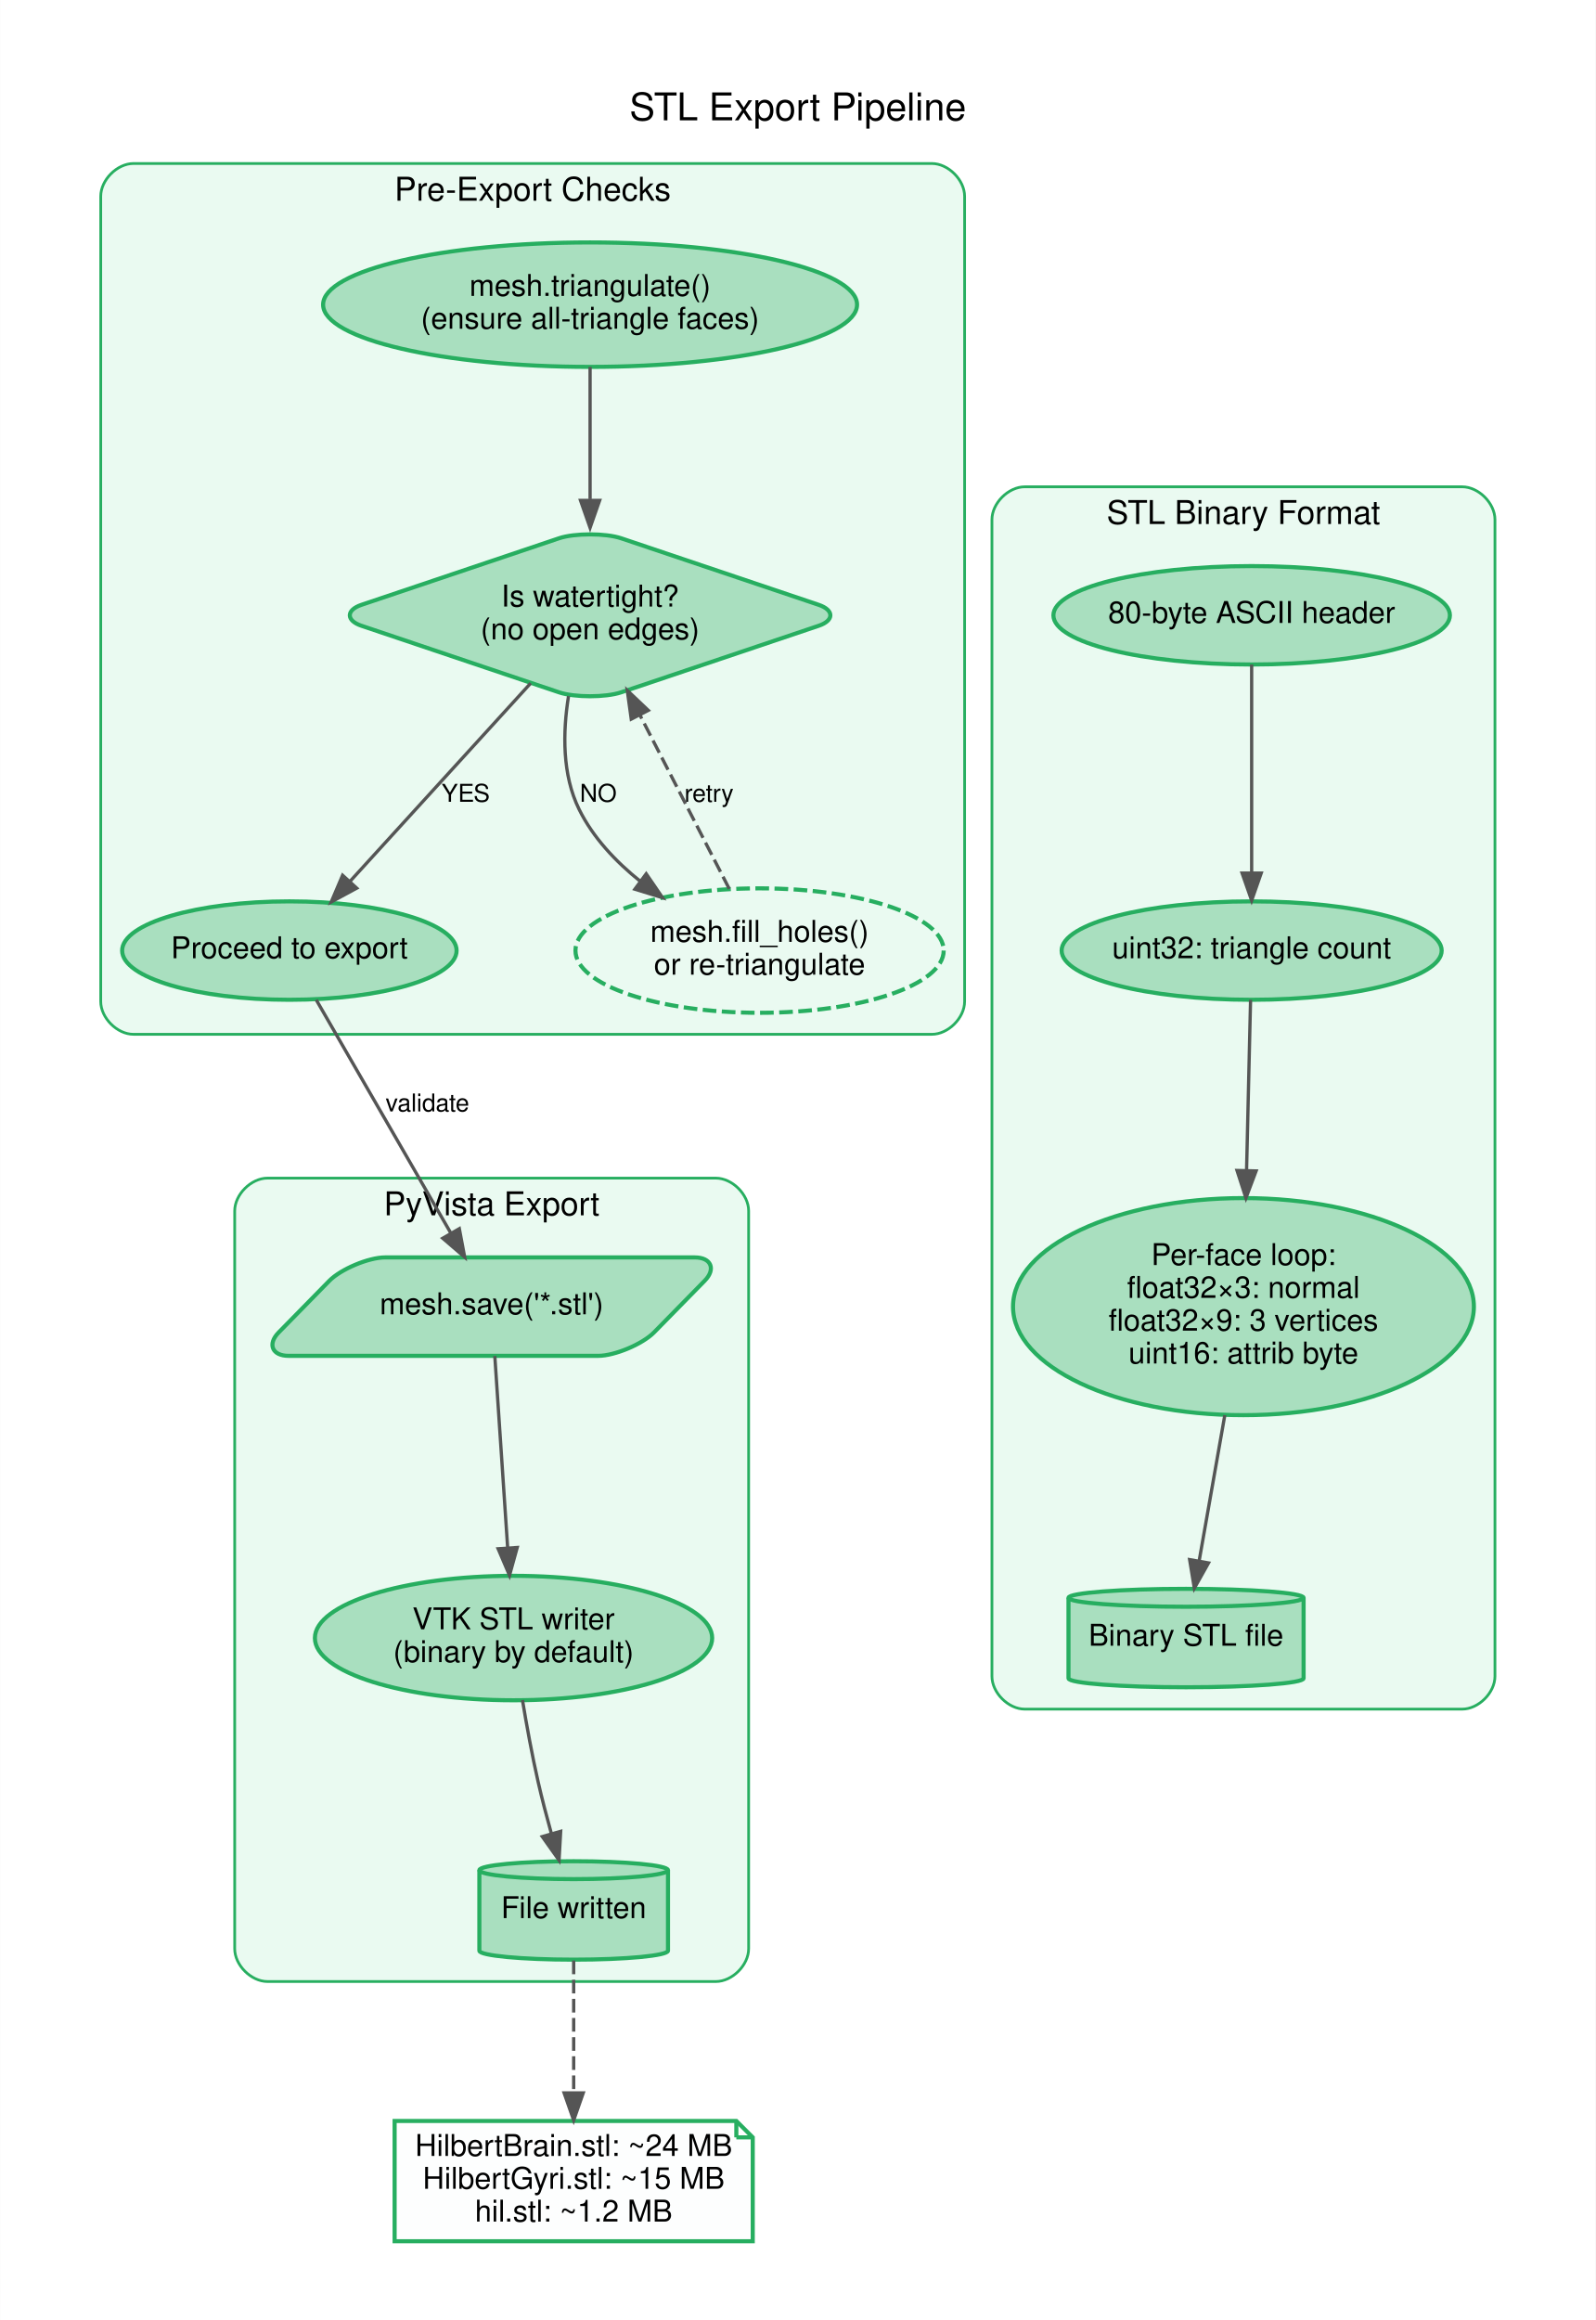
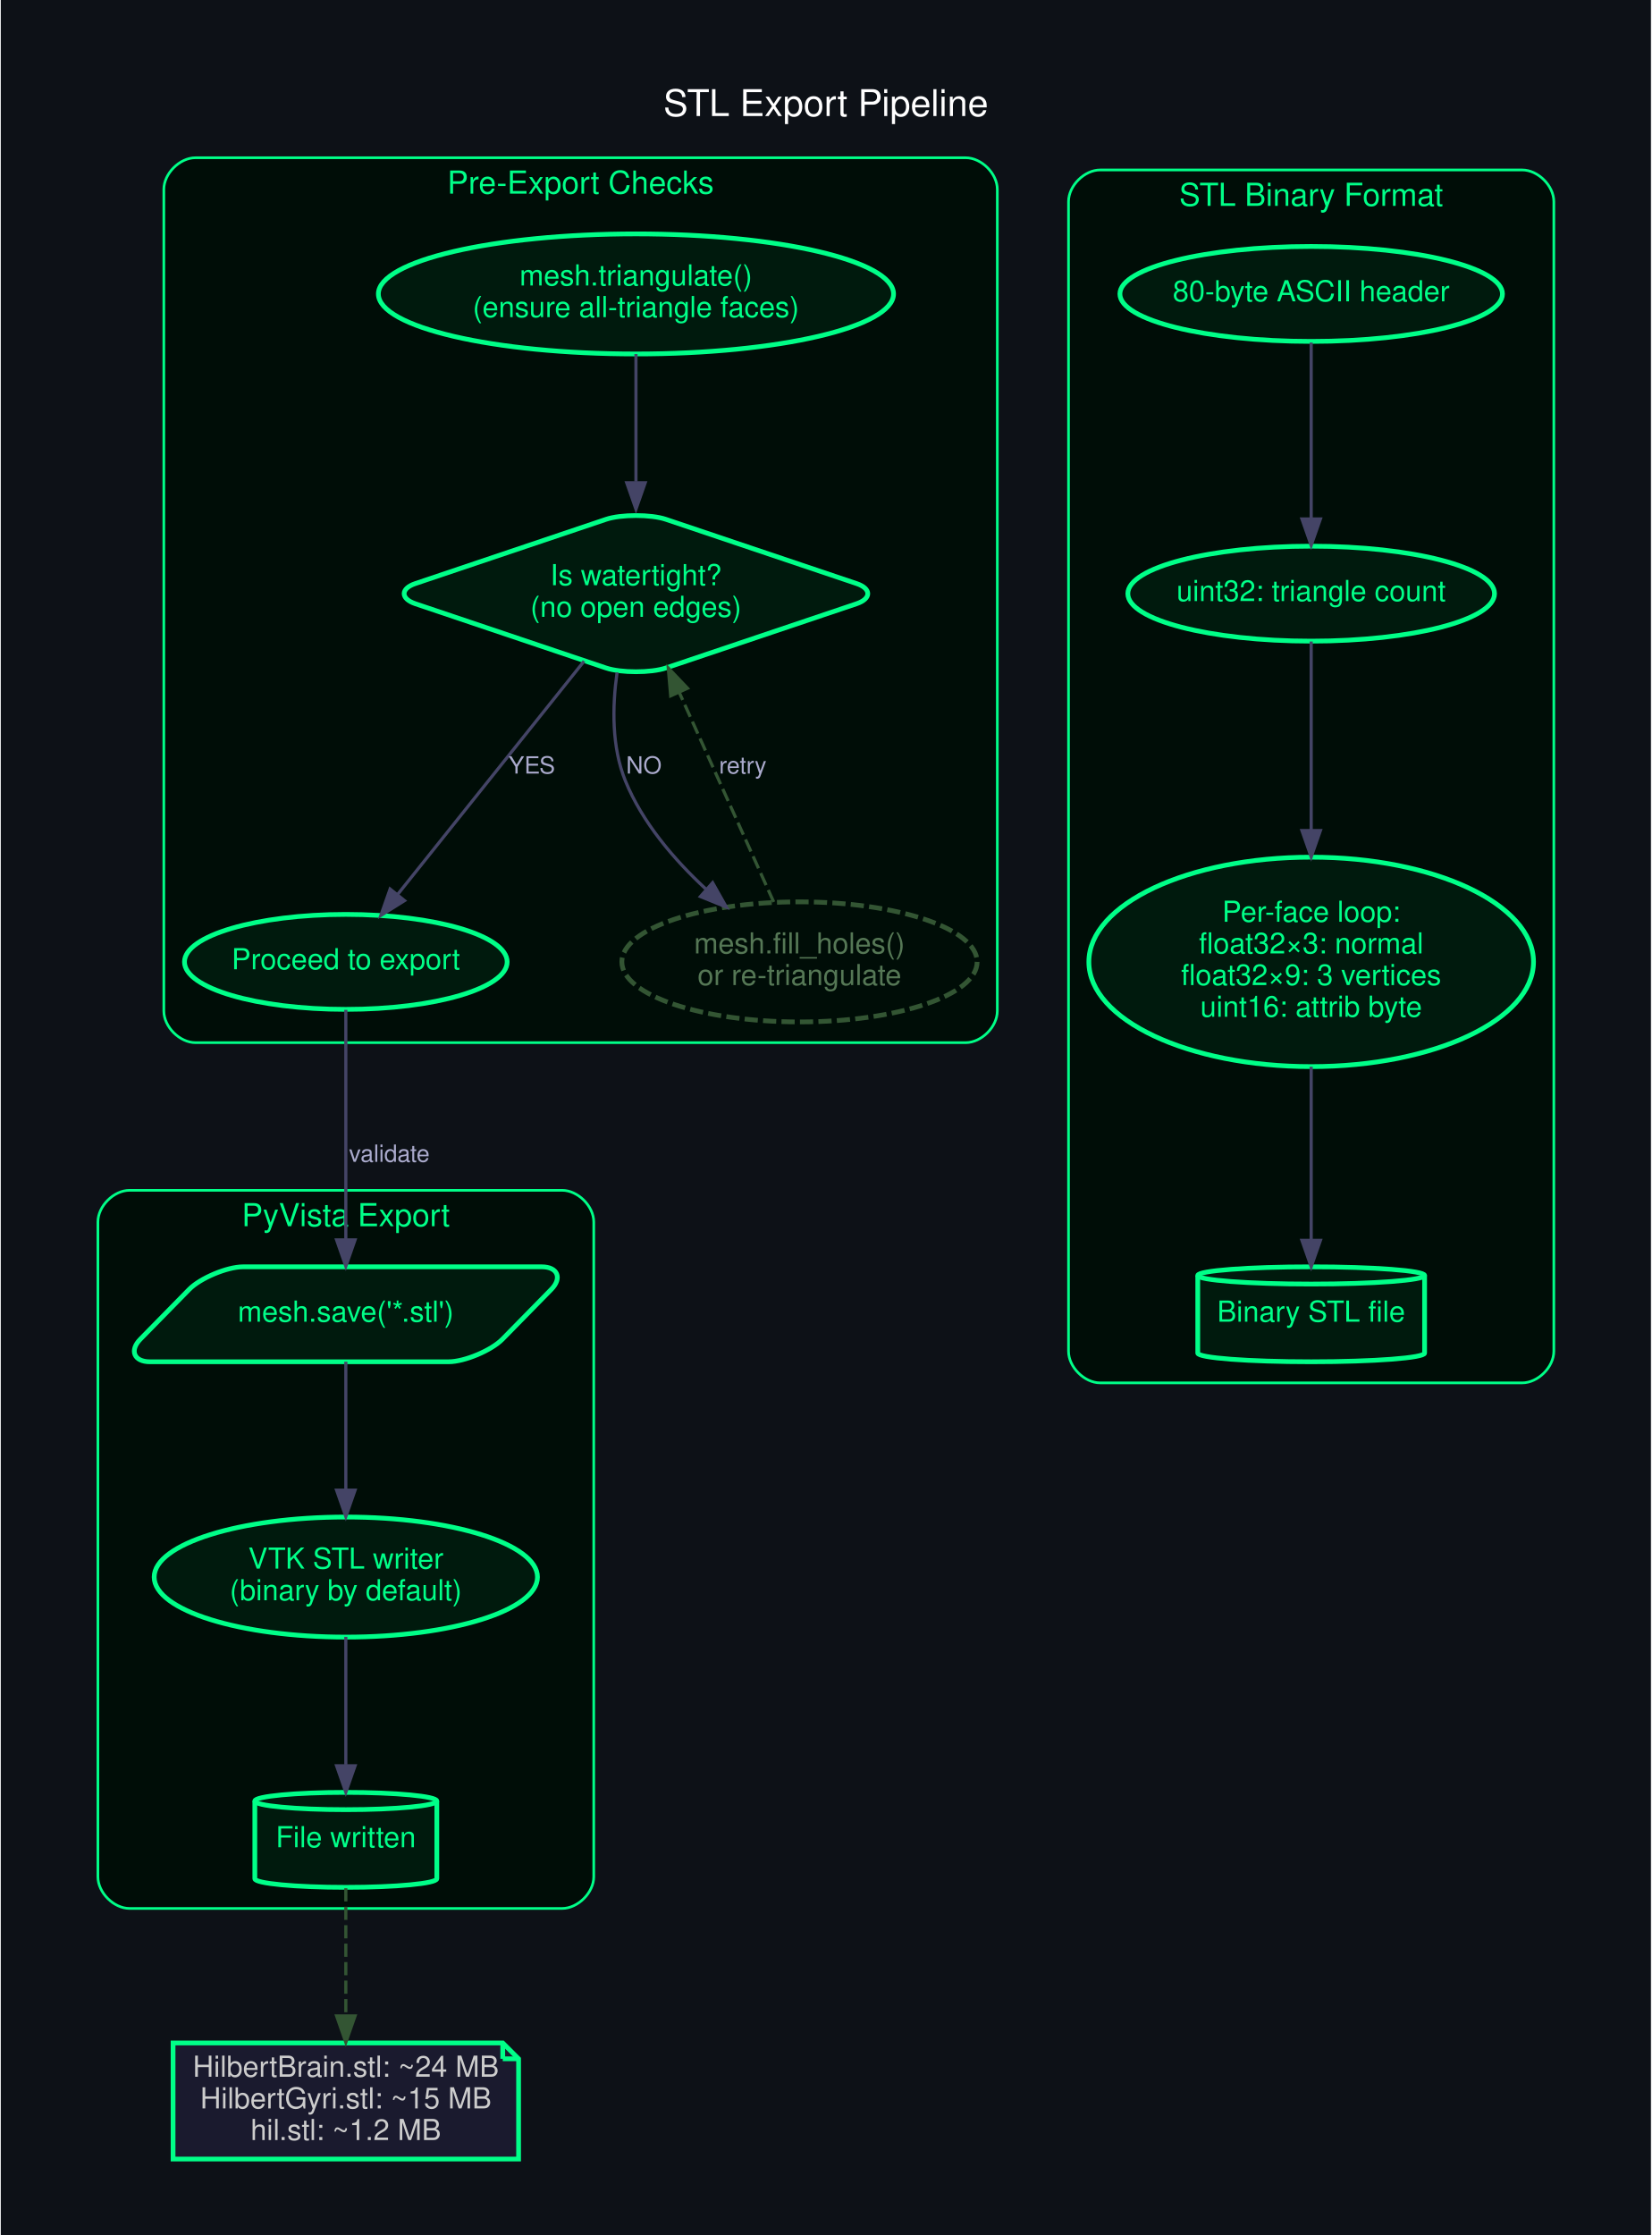
- <svg xmlns="http://www.w3.org/2000/svg" width="584pt" height="849pt" viewBox="0.00 0.00 583.60 848.56">
-   <g id="graph0" class="graph" transform="scale(1 1) rotate(0) translate(28.8 819.76)">
-     <polygon fill="#ffffff" stroke="transparent" points="-28.8,28.8 -28.8,-819.76 554.8,-819.76 554.8,28.8 -28.8,28.8" />
-     <text text-anchor="middle" x="263" y="-775.76" font-family="Helvetica,Arial,sans-serif" font-size="14.00">STL Export Pipeline</text>
+ <svg xmlns="http://www.w3.org/2000/svg" width="626pt" height="847pt" viewBox="0.00 0.00 625.60 847.31">
+   <g id="graph0" class="graph" transform="scale(1 1) rotate(0) translate(28.8 818.51)">
+     <polygon fill="#0d1117" stroke="transparent" points="-28.8,28.8 -28.8,-818.51 596.8,-818.51 596.8,28.8 -28.8,28.8" />
+     <text text-anchor="middle" x="284" y="-774.51" font-family="Helvetica,Arial,sans-serif" font-size="14.00" fill="white">STL Export Pipeline</text>
    <g id="clust1" class="cluster">
-       <path fill="#eafaf1" stroke="#27ae60" d="M20,-441.45C20,-441.45 312,-441.45 312,-441.45 318,-441.45 324,-447.45 324,-453.45 324,-453.45 324,-747.96 324,-747.96 324,-753.96 318,-759.96 312,-759.96 312,-759.96 20,-759.96 20,-759.96 14,-759.96 8,-753.96 8,-747.96 8,-747.96 8,-453.45 8,-453.45 8,-447.45 14,-441.45 20,-441.45" />
-       <text text-anchor="middle" x="166" y="-746.36" font-family="Helvetica,Arial,sans-serif" font-size="12.00">Pre-Export Checks</text>
+       <path fill="#000d07" stroke="#00ff88" d="M45,-423.23C45,-423.23 337,-423.23 337,-423.23 343,-423.23 349,-429.23 349,-435.23 349,-435.23 349,-746.71 349,-746.71 349,-752.71 343,-758.71 337,-758.71 337,-758.71 45,-758.71 45,-758.71 39,-758.71 33,-752.71 33,-746.71 33,-746.71 33,-435.23 33,-435.23 33,-429.23 39,-423.23 45,-423.23" />
+       <text text-anchor="middle" x="191" y="-745.11" font-family="Helvetica,Arial,sans-serif" font-size="12.00" fill="#00ff88">Pre-Export Checks</text>
    </g>
    <g id="clust2" class="cluster">
-       <path fill="#eafaf1" stroke="#27ae60" d="M346,-194.63C346,-194.63 506,-194.63 506,-194.63 512,-194.63 518,-200.63 518,-206.63 518,-206.63 518,-629.71 518,-629.71 518,-635.71 512,-641.71 506,-641.71 506,-641.71 346,-641.71 346,-641.71 340,-641.71 334,-635.71 334,-629.71 334,-629.71 334,-206.63 334,-206.63 334,-200.63 340,-194.63 346,-194.63" />
-       <text text-anchor="middle" x="426" y="-628.11" font-family="Helvetica,Arial,sans-serif" font-size="12.00">STL Binary Format</text>
+       <path fill="#000d07" stroke="#00ff88" d="M388,-294.25C388,-294.25 548,-294.25 548,-294.25 554,-294.25 560,-300.25 560,-306.25 560,-306.25 560,-742.08 560,-742.08 560,-748.08 554,-754.08 548,-754.08 548,-754.08 388,-754.08 388,-754.08 382,-754.08 376,-748.08 376,-742.08 376,-742.08 376,-306.25 376,-306.25 376,-300.25 382,-294.25 388,-294.25" />
+       <text text-anchor="middle" x="468" y="-740.48" font-family="Helvetica,Arial,sans-serif" font-size="12.00" fill="#00ff88">STL Binary Format</text>
    </g>
    <g id="clust3" class="cluster">
-       <path fill="#eafaf1" stroke="#27ae60" d="M69,-95C69,-95 233,-95 233,-95 239,-95 245,-101 245,-107 245,-107 245,-376.85 245,-376.85 245,-382.85 239,-388.85 233,-388.85 233,-388.85 69,-388.85 69,-388.85 63,-388.85 57,-382.85 57,-376.85 57,-376.85 57,-107 57,-107 57,-101 63,-95 69,-95" />
-       <text text-anchor="middle" x="151" y="-375.25" font-family="Helvetica,Arial,sans-serif" font-size="12.00">PyVista Export</text>
+       <path fill="#000d07" stroke="#00ff88" d="M20,-95C20,-95 184,-95 184,-95 190,-95 196,-101 196,-107 196,-107 196,-355.25 196,-355.25 196,-361.25 190,-367.25 184,-367.25 184,-367.25 20,-367.25 20,-367.25 14,-367.25 8,-361.25 8,-355.25 8,-355.25 8,-107 8,-107 8,-101 14,-95 20,-95" />
+       <text text-anchor="middle" x="102" y="-353.65" font-family="Helvetica,Arial,sans-serif" font-size="12.00" fill="#00ff88">PyVista Export</text>
    </g>
    <g id="node1" class="node">
-       <ellipse fill="#a9dfbf" stroke="#27ae60" stroke-width="1.5" cx="187" cy="-708.33" rx="97.66" ry="22.76" />
-       <text text-anchor="middle" x="187" y="-711.53" font-family="Helvetica,Arial,sans-serif" font-size="11.00">mesh.triangulate()</text>
-       <text text-anchor="middle" x="187" y="-699.53" font-family="Helvetica,Arial,sans-serif" font-size="11.00">(ensure all-triangle faces)</text>
+       <ellipse fill="#001a0d" stroke="#00ff88" stroke-width="1.8" cx="212" cy="-707.08" rx="97.66" ry="22.76" />
+       <text text-anchor="middle" x="212" y="-710.28" font-family="Helvetica,Arial,sans-serif" font-size="11.00" fill="#00ff88">mesh.triangulate()</text>
+       <text text-anchor="middle" x="212" y="-698.28" font-family="Helvetica,Arial,sans-serif" font-size="11.00" fill="#00ff88">(ensure all-triangle faces)</text>
    </g>
    <g id="node2" class="node">
-       <path fill="#a9dfbf" stroke="#27ae60" stroke-width="1.5" d="M175.63,-622.88C175.63,-622.88 103.37,-598.54 103.37,-598.54 97.69,-596.62 97.69,-592.79 103.37,-590.88 103.37,-590.88 175.63,-566.54 175.63,-566.54 181.31,-564.62 192.69,-564.62 198.37,-566.54 198.37,-566.54 270.63,-590.88 270.63,-590.88 276.31,-592.79 276.31,-596.62 270.63,-598.54 270.63,-598.54 198.37,-622.88 198.37,-622.88 192.69,-624.79 181.31,-624.79 175.63,-622.88" />
-       <text text-anchor="middle" x="187" y="-597.91" font-family="Helvetica,Arial,sans-serif" font-size="11.00">Is watertight?</text>
-       <text text-anchor="middle" x="187" y="-585.91" font-family="Helvetica,Arial,sans-serif" font-size="11.00">(no open edges)</text>
+       <path fill="#001a0d" stroke="#00ff88" stroke-width="1.8" d="M200.63,-621.62C200.63,-621.62 128.37,-597.28 128.37,-597.28 122.69,-595.37 122.69,-591.54 128.37,-589.62 128.37,-589.62 200.63,-565.28 200.63,-565.28 206.31,-563.37 217.69,-563.37 223.37,-565.28 223.37,-565.28 295.63,-589.62 295.63,-589.62 301.31,-591.54 301.31,-595.37 295.63,-597.28 295.63,-597.28 223.37,-621.62 223.37,-621.62 217.69,-623.54 206.31,-623.54 200.63,-621.62" />
+       <text text-anchor="middle" x="212" y="-596.65" font-family="Helvetica,Arial,sans-serif" font-size="11.00" fill="#00ff88">Is watertight?</text>
+       <text text-anchor="middle" x="212" y="-584.65" font-family="Helvetica,Arial,sans-serif" font-size="11.00" fill="#00ff88">(no open edges)</text>
    </g>
    <g id="edge1" class="edge">
-       <path fill="none" stroke="#555555" stroke-width="1.2" d="M187,-685.55C187,-671.8 187,-653.61 187,-637.2" />
-       <polygon fill="#555555" stroke="#555555" stroke-width="1.2" points="190.5,-636.73 187,-626.73 183.5,-636.73 190.5,-636.73" />
+       <path fill="none" stroke="#444466" stroke-width="1.2" d="M212,-684.29C212,-670.55 212,-652.36 212,-635.94" />
+       <polygon fill="#444466" stroke="#444466" stroke-width="1.2" points="215.5,-635.48 212,-625.48 208.5,-635.48 215.5,-635.48" />
    </g>
    <g id="node3" class="node">
-       <ellipse fill="#a9dfbf" stroke="#27ae60" stroke-width="1.5" cx="77" cy="-472.08" rx="61.17" ry="18" />
-       <text text-anchor="middle" x="77" y="-469.28" font-family="Helvetica,Arial,sans-serif" font-size="11.00">Proceed to export</text>
+       <ellipse fill="#001a0d" stroke="#00ff88" stroke-width="1.8" cx="102" cy="-453.85" rx="61.17" ry="18" />
+       <text text-anchor="middle" x="102" y="-451.05" font-family="Helvetica,Arial,sans-serif" font-size="11.00" fill="#00ff88">Proceed to export</text>
    </g>
    <g id="edge2" class="edge">
-       <path fill="none" stroke="#555555" stroke-width="1.2" d="M165.27,-569.87C146.17,-548.93 118.5,-518.59 99.25,-497.47" />
-       <polygon fill="#555555" stroke="#555555" stroke-width="1.2" points="101.64,-494.91 92.32,-489.87 96.47,-499.62 101.64,-494.91" />
-       <text text-anchor="middle" x="141.5" y="-526.51" font-family="Helvetica,Arial,sans-serif" font-size="9.00">YES</text>
+       <path fill="none" stroke="#444466" stroke-width="1.2" d="M192.33,-567.85C172.35,-542.85 141.56,-504.34 121.6,-479.37" />
+       <polygon fill="#444466" stroke="#444466" stroke-width="1.2" points="124.25,-477.08 115.28,-471.46 118.79,-481.46 124.25,-477.08" />
+       <text text-anchor="middle" x="172.5" y="-525.25" font-family="Helvetica,Arial,sans-serif" font-size="9.00" fill="#aaaacc">YES</text>
    </g>
    <g id="node4" class="node">
-       <ellipse fill="none" stroke="#27ae60" stroke-width="1.5" stroke-dasharray="5,2" cx="249" cy="-472.08" rx="67.35" ry="22.76" />
-       <text text-anchor="middle" x="249" y="-475.28" font-family="Helvetica,Arial,sans-serif" font-size="11.00">mesh.fill_holes()</text>
-       <text text-anchor="middle" x="249" y="-463.28" font-family="Helvetica,Arial,sans-serif" font-size="11.00">or re-triangulate</text>
+       <ellipse fill="none" stroke="#335533" stroke-width="1.8" stroke-dasharray="5,2" cx="274" cy="-453.85" rx="67.35" ry="22.76" />
+       <text text-anchor="middle" x="274" y="-457.05" font-family="Helvetica,Arial,sans-serif" font-size="11.00" fill="#557755">mesh.fill_holes()</text>
+       <text text-anchor="middle" x="274" y="-445.05" font-family="Helvetica,Arial,sans-serif" font-size="11.00" fill="#557755">or re-triangulate</text>
    </g>
    <g id="edge3" class="edge">
-       <path fill="none" stroke="#555555" stroke-width="1.2" d="M179.12,-565.16C176.99,-551.93 176.75,-536.37 183,-523.71 188.09,-513.39 196.4,-504.59 205.44,-497.36" />
-       <polygon fill="#555555" stroke="#555555" stroke-width="1.2" points="207.53,-500.17 213.51,-491.42 203.38,-494.53 207.53,-500.17" />
-       <text text-anchor="middle" x="190" y="-526.51" font-family="Helvetica,Arial,sans-serif" font-size="9.00">NO</text>
+       <path fill="none" stroke="#444466" stroke-width="1.2" d="M204.84,-563.59C202.99,-550.59 202.77,-535.3 208,-522.45 214.39,-506.75 226.38,-492.71 238.41,-481.55" />
+       <polygon fill="#444466" stroke="#444466" stroke-width="1.2" points="241.06,-483.87 246.26,-474.64 236.44,-478.62 241.06,-483.87" />
+       <text text-anchor="middle" x="215" y="-525.25" font-family="Helvetica,Arial,sans-serif" font-size="9.00" fill="#aaaacc">NO</text>
    </g>
    <g id="node9" class="node">
-       <path fill="#a9dfbf" stroke="#27ae60" stroke-width="1.5" d="M225.31,-359.85C225.31,-359.85 112.01,-359.85 112.01,-359.85 106.01,-359.85 95.81,-355.57 91.61,-351.29 91.61,-351.29 73.1,-332.42 73.1,-332.42 68.89,-328.14 70.69,-323.85 76.69,-323.85 76.69,-323.85 189.99,-323.85 189.99,-323.85 195.99,-323.85 206.19,-328.14 210.39,-332.42 210.39,-332.42 228.9,-351.29 228.9,-351.29 233.11,-355.57 231.31,-359.85 225.31,-359.85" />
-       <text text-anchor="middle" x="151" y="-339.05" font-family="Helvetica,Arial,sans-serif" font-size="11.00">mesh.save('*.stl')</text>
+       <path fill="#001a0d" stroke="#00ff88" stroke-width="1.8" d="M176.31,-338.25C176.31,-338.25 63.01,-338.25 63.01,-338.25 57.01,-338.25 46.81,-333.97 42.61,-329.69 42.61,-329.69 24.1,-310.82 24.1,-310.82 19.89,-306.54 21.69,-302.25 27.69,-302.25 27.69,-302.25 140.99,-302.25 140.99,-302.25 146.99,-302.25 157.19,-306.54 161.39,-310.82 161.39,-310.82 179.9,-329.69 179.9,-329.69 184.11,-333.97 182.31,-338.25 176.31,-338.25" />
+       <text text-anchor="middle" x="102" y="-317.45" font-family="Helvetica,Arial,sans-serif" font-size="11.00" fill="#00ff88">mesh.save('*.stl')</text>
    </g>
    <g id="edge10" class="edge">
-       <path fill="none" stroke="#555555" stroke-width="1.2" d="M86.83,-454.05C99.43,-432.21 121.42,-394.12 136.09,-368.69" />
-       <polygon fill="#555555" stroke="#555555" stroke-width="1.2" points="139.17,-370.36 141.13,-359.95 133.1,-366.86 139.17,-370.36" />
-       <text text-anchor="middle" x="127.5" y="-413.25" font-family="Helvetica,Arial,sans-serif" font-size="9.00">validate</text>
+       <path fill="none" stroke="#444466" stroke-width="1.2" d="M102,-435.65C102,-413.48 102,-374.69 102,-348.5" />
+       <polygon fill="#444466" stroke="#444466" stroke-width="1.2" points="105.5,-348.46 102,-338.46 98.5,-348.46 105.5,-348.46" />
+       <text text-anchor="middle" x="118.5" y="-378.05" font-family="Helvetica,Arial,sans-serif" font-size="9.00" fill="#aaaacc">validate</text>
    </g>
    <g id="edge4" class="edge">
-       <path fill="none" stroke="#555555" stroke-width="1.2" stroke-dasharray="5,2" d="M237.91,-494.66C228.85,-512.28 215.87,-537.54 205.28,-558.14" />
-       <polygon fill="#555555" stroke="#555555" stroke-width="1.2" points="202.06,-556.74 200.61,-567.23 208.29,-559.94 202.06,-556.74" />
-       <text text-anchor="middle" x="230.5" y="-526.51" font-family="Helvetica,Arial,sans-serif" font-size="9.00">retry</text>
+       <path fill="none" stroke="#335533" stroke-width="1.2" stroke-dasharray="5,2" d="M264.22,-476.56C254.63,-497.84 239.83,-530.68 228.43,-555.98" />
+       <polygon fill="#335533" stroke="#335533" stroke-width="1.2" points="225.17,-554.71 224.25,-565.27 231.55,-557.59 225.17,-554.71" />
+       <text text-anchor="middle" x="252.5" y="-525.25" font-family="Helvetica,Arial,sans-serif" font-size="9.00" fill="#aaaacc">retry</text>
    </g>
    <g id="node5" class="node">
-       <ellipse fill="#a9dfbf" stroke="#27ae60" stroke-width="1.5" cx="429" cy="-594.71" rx="72.52" ry="18" />
-       <text text-anchor="middle" x="429" y="-591.91" font-family="Helvetica,Arial,sans-serif" font-size="11.00">80-byte ASCII header</text>
+       <ellipse fill="#001a0d" stroke="#00ff88" stroke-width="1.8" cx="468" cy="-707.08" rx="72.52" ry="18" />
+       <text text-anchor="middle" x="468" y="-704.28" font-family="Helvetica,Arial,sans-serif" font-size="11.00" fill="#00ff88">80-byte ASCII header</text>
    </g>
    <g id="node6" class="node">
-       <ellipse fill="#a9dfbf" stroke="#27ae60" stroke-width="1.5" cx="429" cy="-472.08" rx="69.51" ry="18" />
-       <text text-anchor="middle" x="429" y="-469.28" font-family="Helvetica,Arial,sans-serif" font-size="11.00">uint32: triangle count</text>
+       <ellipse fill="#001a0d" stroke="#00ff88" stroke-width="1.8" cx="468" cy="-593.45" rx="69.51" ry="18" />
+       <text text-anchor="middle" x="468" y="-590.65" font-family="Helvetica,Arial,sans-serif" font-size="11.00" fill="#00ff88">uint32: triangle count</text>
    </g>
    <g id="edge5" class="edge">
-       <path fill="none" stroke="#555555" stroke-width="1.2" d="M429,-576.68C429,-556.85 429,-523.84 429,-500.42" />
-       <polygon fill="#555555" stroke="#555555" stroke-width="1.2" points="432.5,-500.41 429,-490.41 425.5,-500.41 432.5,-500.41" />
+       <path fill="none" stroke="#444466" stroke-width="1.2" d="M468,-688.64C468,-670.78 468,-642.76 468,-621.92" />
+       <polygon fill="#444466" stroke="#444466" stroke-width="1.2" points="471.5,-621.77 468,-611.77 464.5,-621.77 471.5,-621.77" />
    </g>
    <g id="node7" class="node">
-       <ellipse fill="#a9dfbf" stroke="#27ae60" stroke-width="1.5" cx="426" cy="-341.85" rx="84.29" ry="39.7" />
-       <text text-anchor="middle" x="426" y="-357.05" font-family="Helvetica,Arial,sans-serif" font-size="11.00">Per-face loop:</text>
-       <text text-anchor="middle" x="426" y="-345.05" font-family="Helvetica,Arial,sans-serif" font-size="11.00">  float32×3: normal</text>
-       <text text-anchor="middle" x="426" y="-333.05" font-family="Helvetica,Arial,sans-serif" font-size="11.00">  float32×9: 3 vertices</text>
-       <text text-anchor="middle" x="426" y="-321.05" font-family="Helvetica,Arial,sans-serif" font-size="11.00">  uint16: attrib byte</text>
+       <ellipse fill="#001a0d" stroke="#00ff88" stroke-width="1.8" cx="468" cy="-453.85" rx="84.29" ry="39.7" />
+       <text text-anchor="middle" x="468" y="-469.05" font-family="Helvetica,Arial,sans-serif" font-size="11.00" fill="#00ff88">Per-face loop:</text>
+       <text text-anchor="middle" x="468" y="-457.05" font-family="Helvetica,Arial,sans-serif" font-size="11.00" fill="#00ff88">  float32×3: normal</text>
+       <text text-anchor="middle" x="468" y="-445.05" font-family="Helvetica,Arial,sans-serif" font-size="11.00" fill="#00ff88">  float32×9: 3 vertices</text>
+       <text text-anchor="middle" x="468" y="-433.05" font-family="Helvetica,Arial,sans-serif" font-size="11.00" fill="#00ff88">  uint16: attrib byte</text>
    </g>
    <g id="edge6" class="edge">
-       <path fill="none" stroke="#555555" stroke-width="1.2" d="M428.6,-454.05C428.23,-438.17 427.66,-413.71 427.14,-391.76" />
-       <polygon fill="#555555" stroke="#555555" stroke-width="1.2" points="430.64,-391.48 426.91,-381.57 423.64,-391.65 430.64,-391.48" />
+       <path fill="none" stroke="#444466" stroke-width="1.2" d="M468,-575.3C468,-557.45 468,-528.65 468,-503.69" />
+       <polygon fill="#444466" stroke="#444466" stroke-width="1.2" points="471.5,-503.64 468,-493.64 464.5,-503.64 471.5,-503.64" />
    </g>
    <g id="node8" class="node">
-       <path fill="#a9dfbf" stroke="#27ae60" stroke-width="1.5" d="M448,-235.35C448,-237.16 428.73,-238.63 405,-238.63 381.27,-238.63 362,-237.16 362,-235.35 362,-235.35 362,-205.9 362,-205.9 362,-204.09 381.27,-202.63 405,-202.63 428.73,-202.63 448,-204.09 448,-205.9 448,-205.9 448,-235.35 448,-235.35" />
-       <path fill="none" stroke="#27ae60" stroke-width="1.5" d="M448,-235.35C448,-233.55 428.73,-232.08 405,-232.08 381.27,-232.08 362,-233.55 362,-235.35" />
-       <text text-anchor="middle" x="405" y="-217.83" font-family="Helvetica,Arial,sans-serif" font-size="11.00">Binary STL file</text>
+       <path fill="#001a0d" stroke="#00ff88" stroke-width="1.8" d="M511,-334.98C511,-336.79 491.73,-338.25 468,-338.25 444.27,-338.25 425,-336.79 425,-334.98 425,-334.98 425,-305.53 425,-305.53 425,-303.72 444.27,-302.25 468,-302.25 491.73,-302.25 511,-303.72 511,-305.53 511,-305.53 511,-334.98 511,-334.98" />
+       <path fill="none" stroke="#00ff88" stroke-width="1.8" d="M511,-334.98C511,-333.18 491.73,-331.71 468,-331.71 444.27,-331.71 425,-333.18 425,-334.98" />
+       <text text-anchor="middle" x="468" y="-317.45" font-family="Helvetica,Arial,sans-serif" font-size="11.00" fill="#00ff88">Binary STL file</text>
    </g>
    <g id="edge7" class="edge">
-       <path fill="none" stroke="#555555" stroke-width="1.2" d="M419.18,-302.14C416.13,-284.8 412.59,-264.75 409.82,-248.99" />
-       <polygon fill="#555555" stroke="#555555" stroke-width="1.2" points="413.22,-248.1 408.04,-238.86 406.32,-249.31 413.22,-248.1" />
+       <path fill="none" stroke="#444466" stroke-width="1.2" d="M468,-414.08C468,-392.94 468,-367.3 468,-348.32" />
+       <polygon fill="#444466" stroke="#444466" stroke-width="1.2" points="471.5,-348.27 468,-338.27 464.5,-348.27 471.5,-348.27" />
+     </g>
+     <g id="node10" class="node">
+       <ellipse fill="#001a0d" stroke="#00ff88" stroke-width="1.8" cx="102" cy="-220.63" rx="72.66" ry="22.76" />
+       <text text-anchor="middle" x="102" y="-223.83" font-family="Helvetica,Arial,sans-serif" font-size="11.00" fill="#00ff88">VTK STL writer</text>
+       <text text-anchor="middle" x="102" y="-211.83" font-family="Helvetica,Arial,sans-serif" font-size="11.00" fill="#00ff88">(binary by default)</text>
+     </g>
+     <g id="edge8" class="edge">
+       <path fill="none" stroke="#444466" stroke-width="1.2" d="M102,-302.25C102,-288.89 102,-269.91 102,-253.72" />
+       <polygon fill="#444466" stroke="#444466" stroke-width="1.2" points="105.5,-253.57 102,-243.57 98.5,-253.57 105.5,-253.57" />
    </g>
    <g id="node11" class="node">
-       <path fill="#a9dfbf" stroke="#27ae60" stroke-width="1.5" d="M215.5,-135.73C215.5,-137.53 200.04,-139 181,-139 161.96,-139 146.5,-137.53 146.5,-135.73 146.5,-135.73 146.5,-106.27 146.5,-106.27 146.5,-104.47 161.96,-103 181,-103 200.04,-103 215.5,-104.47 215.5,-106.27 215.5,-106.27 215.5,-135.73 215.5,-135.73" />
-       <path fill="none" stroke="#27ae60" stroke-width="1.5" d="M215.5,-135.73C215.5,-133.92 200.04,-132.45 181,-132.45 161.96,-132.45 146.5,-133.92 146.5,-135.73" />
-       <text text-anchor="middle" x="181" y="-118.2" font-family="Helvetica,Arial,sans-serif" font-size="11.00">File written</text>
-     </g>
-     <g id="node10" class="node">
-       <ellipse fill="#a9dfbf" stroke="#27ae60" stroke-width="1.5" cx="159" cy="-220.63" rx="72.66" ry="22.76" />
-       <text text-anchor="middle" x="159" y="-223.83" font-family="Helvetica,Arial,sans-serif" font-size="11.00">VTK STL writer</text>
-       <text text-anchor="middle" x="159" y="-211.83" font-family="Helvetica,Arial,sans-serif" font-size="11.00">(binary by default)</text>
-     </g>
-     <g id="edge8" class="edge">
-       <path fill="none" stroke="#555555" stroke-width="1.2" d="M152.15,-323.77C153.37,-305.54 155.34,-276.23 156.85,-253.68" />
-       <polygon fill="#555555" stroke="#555555" stroke-width="1.2" points="160.35,-253.75 157.53,-243.54 153.37,-253.28 160.35,-253.75" />
+       <path fill="#001a0d" stroke="#00ff88" stroke-width="1.8" d="M136.5,-135.73C136.5,-137.53 121.04,-139 102,-139 82.96,-139 67.5,-137.53 67.5,-135.73 67.5,-135.73 67.5,-106.27 67.5,-106.27 67.5,-104.47 82.96,-103 102,-103 121.04,-103 136.5,-104.47 136.5,-106.27 136.5,-106.27 136.5,-135.73 136.5,-135.73" />
+       <path fill="none" stroke="#00ff88" stroke-width="1.8" d="M136.5,-135.73C136.5,-133.92 121.04,-132.45 102,-132.45 82.96,-132.45 67.5,-133.92 67.5,-135.73" />
+       <text text-anchor="middle" x="102" y="-118.2" font-family="Helvetica,Arial,sans-serif" font-size="11.00" fill="#00ff88">File written</text>
    </g>
    <g id="edge9" class="edge">
-       <path fill="none" stroke="#555555" stroke-width="1.2" d="M162.27,-197.93C163.8,-188.66 165.78,-177.76 168,-168 169.39,-161.88 171.1,-155.37 172.81,-149.22" />
-       <polygon fill="#555555" stroke="#555555" stroke-width="1.2" points="176.24,-149.94 175.64,-139.37 169.51,-148.01 176.24,-149.94" />
+       <path fill="none" stroke="#444466" stroke-width="1.2" d="M102,-197.96C102,-183.68 102,-164.84 102,-149.51" />
+       <polygon fill="#444466" stroke="#444466" stroke-width="1.2" points="105.5,-149.07 102,-139.07 98.5,-149.07 105.5,-149.07" />
    </g>
    <g id="node12" class="node">
-       <polygon fill="#fdfefe" stroke="#27ae60" stroke-width="1.5" points="240.5,-44 115.5,-44 115.5,0 246.5,0 246.5,-38 240.5,-44" />
-       <polyline fill="none" stroke="#27ae60" stroke-width="1.5" points="240.5,-44 240.5,-38 " />
-       <polyline fill="none" stroke="#27ae60" stroke-width="1.5" points="246.5,-38 240.5,-38 " />
-       <text text-anchor="middle" x="181" y="-31.2" font-family="Helvetica,Arial,sans-serif" font-size="11.00">HilbertBrain.stl: ~24 MB</text>
-       <text text-anchor="middle" x="181" y="-19.2" font-family="Helvetica,Arial,sans-serif" font-size="11.00">HilbertGyri.stl: ~15 MB</text>
-       <text text-anchor="middle" x="181" y="-7.2" font-family="Helvetica,Arial,sans-serif" font-size="11.00">hil.stl: ~1.2 MB</text>
+       <polygon fill="#1a1a2e" stroke="#00ff88" stroke-width="1.8" points="161.5,-44 36.5,-44 36.5,0 167.5,0 167.5,-38 161.5,-44" />
+       <polyline fill="none" stroke="#00ff88" stroke-width="1.8" points="161.5,-44 161.5,-38 " />
+       <polyline fill="none" stroke="#00ff88" stroke-width="1.8" points="167.5,-38 161.5,-38 " />
+       <text text-anchor="middle" x="102" y="-31.2" font-family="Helvetica,Arial,sans-serif" font-size="11.00" fill="#cccccc">HilbertBrain.stl: ~24 MB</text>
+       <text text-anchor="middle" x="102" y="-19.2" font-family="Helvetica,Arial,sans-serif" font-size="11.00" fill="#cccccc">HilbertGyri.stl: ~15 MB</text>
+       <text text-anchor="middle" x="102" y="-7.2" font-family="Helvetica,Arial,sans-serif" font-size="11.00" fill="#cccccc">hil.stl: ~1.2 MB</text>
    </g>
    <g id="edge11" class="edge">
-       <path fill="none" stroke="#555555" stroke-width="1.2" stroke-dasharray="5,2" d="M181,-102.66C181,-89.25 181,-70.33 181,-54.29" />
-       <polygon fill="#555555" stroke="#555555" stroke-width="1.2" points="184.5,-54.25 181,-44.25 177.5,-54.25 184.5,-54.25" />
+       <path fill="none" stroke="#335533" stroke-width="1.2" stroke-dasharray="5,2" d="M102,-102.66C102,-89.25 102,-70.33 102,-54.29" />
+       <polygon fill="#335533" stroke="#335533" stroke-width="1.2" points="105.5,-54.25 102,-44.25 98.5,-54.25 105.5,-54.25" />
    </g>
  </g>
</svg>
